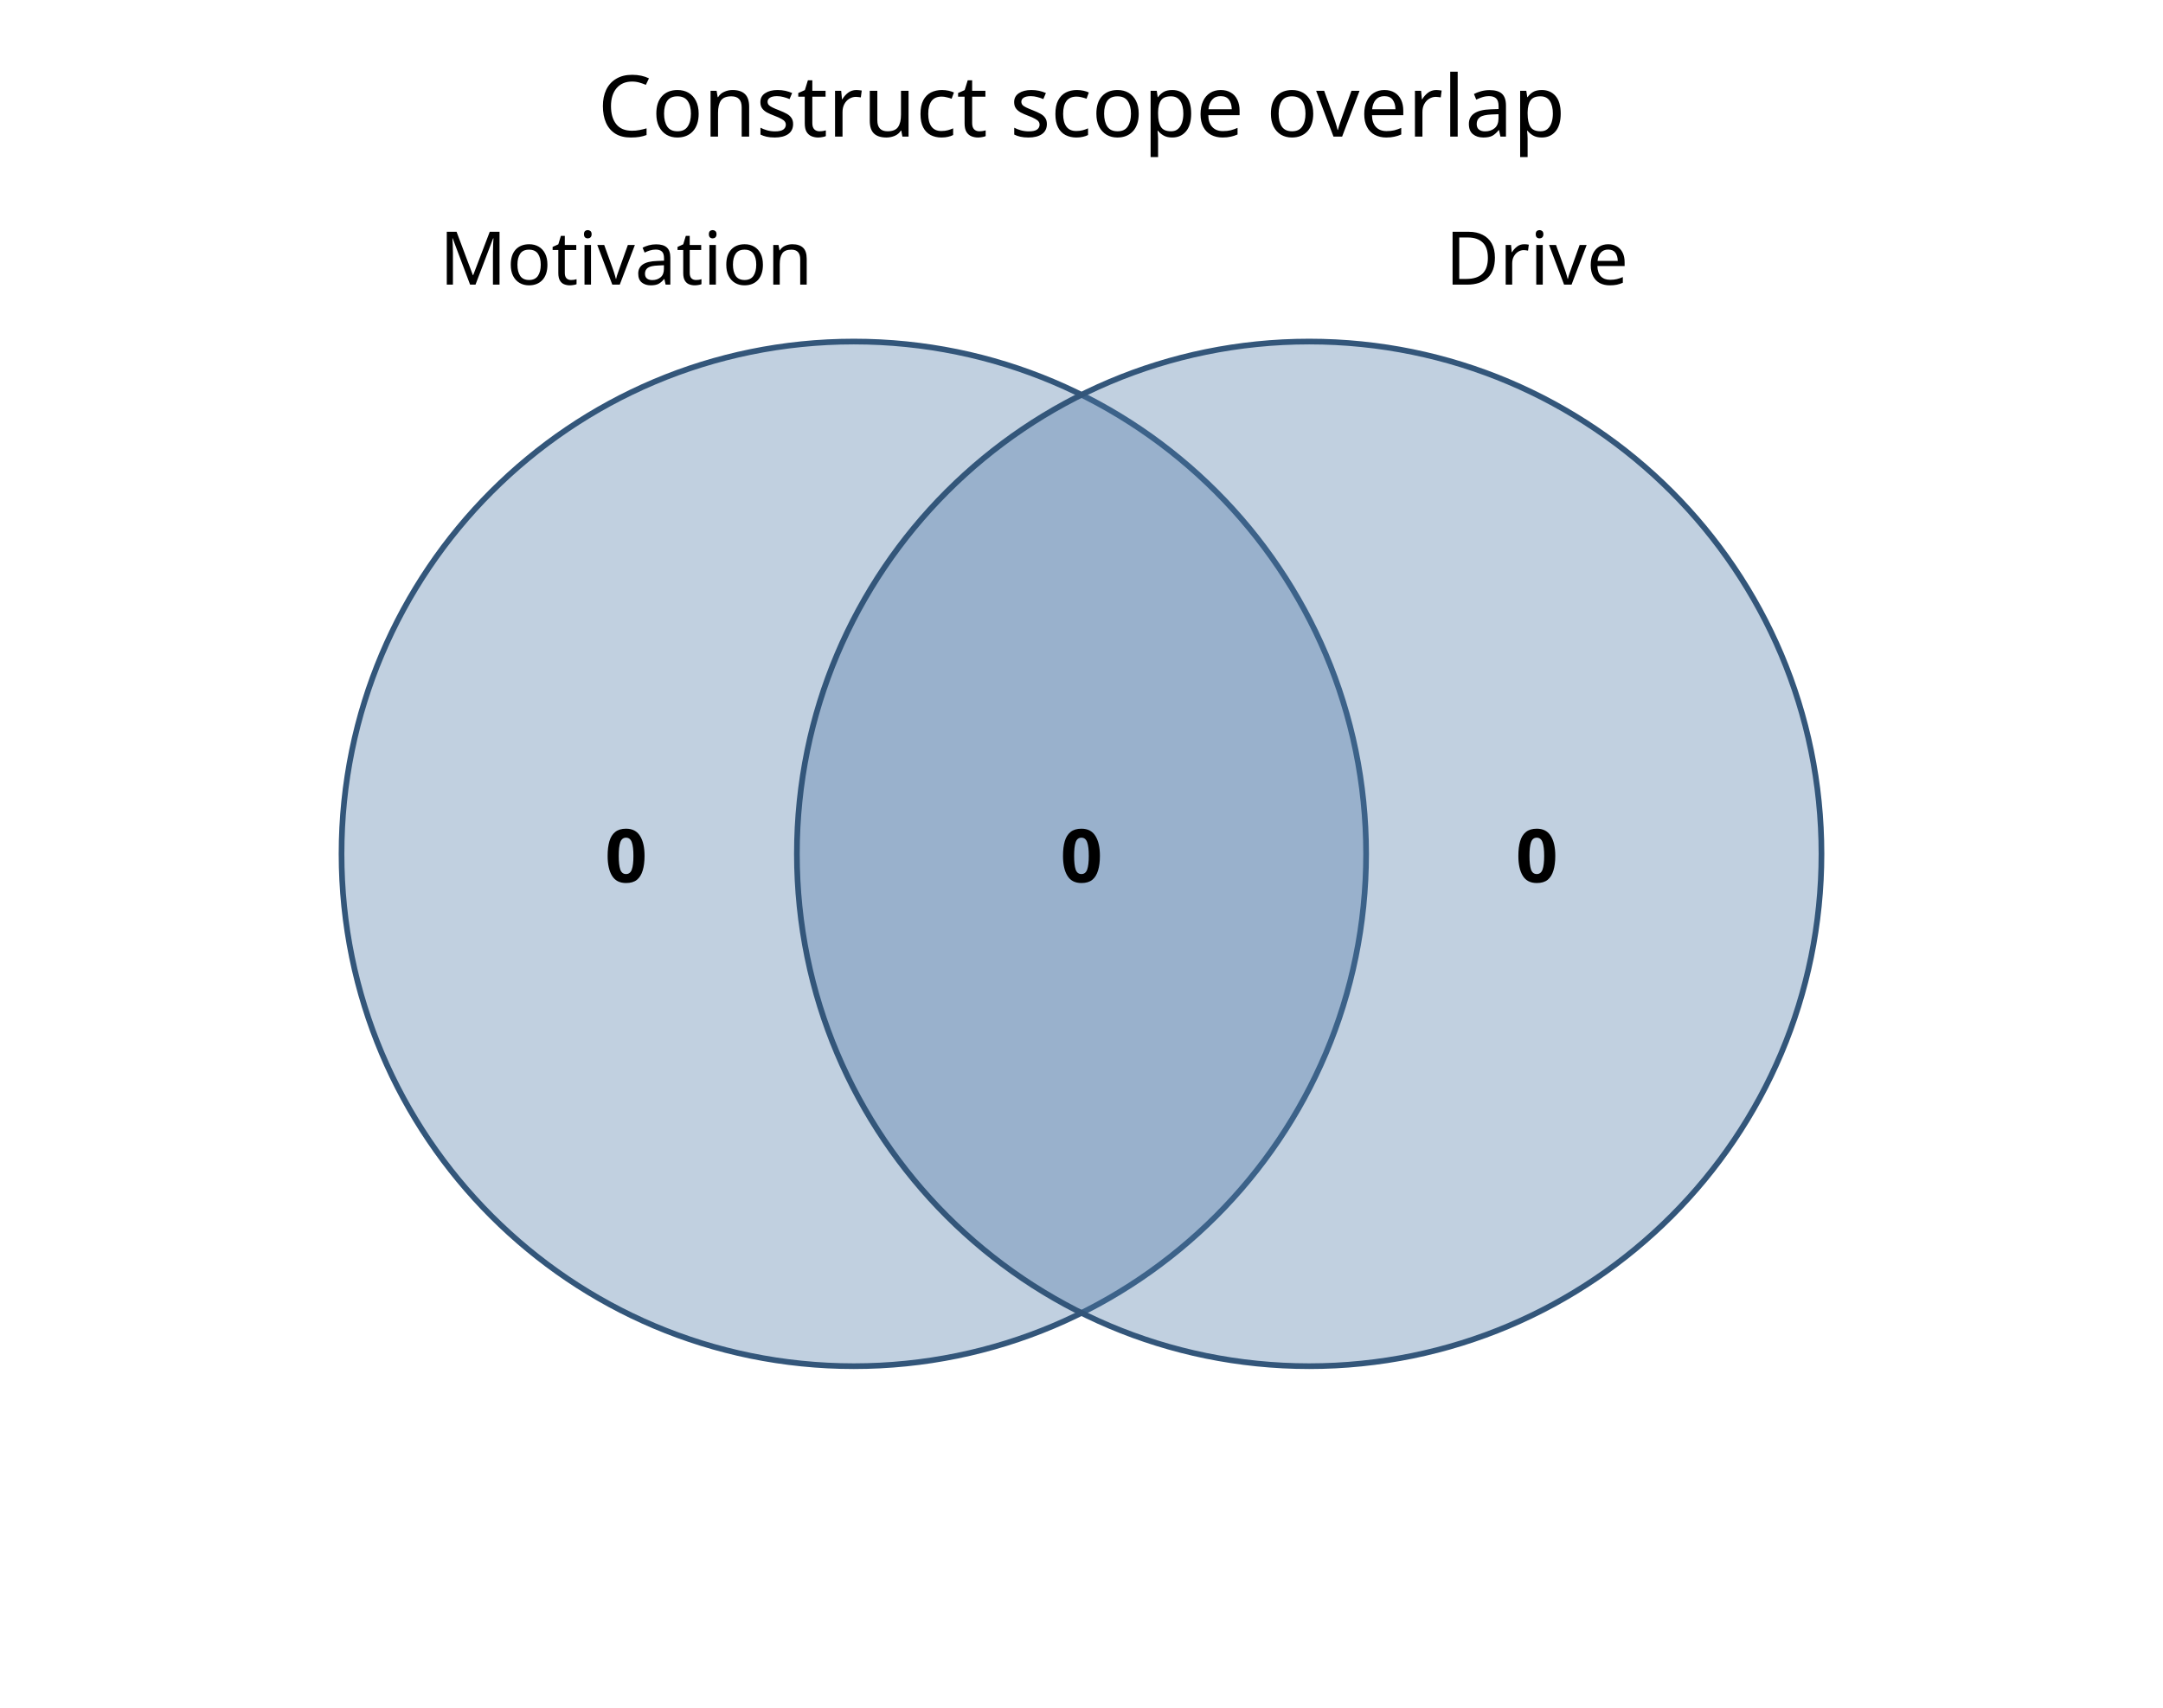
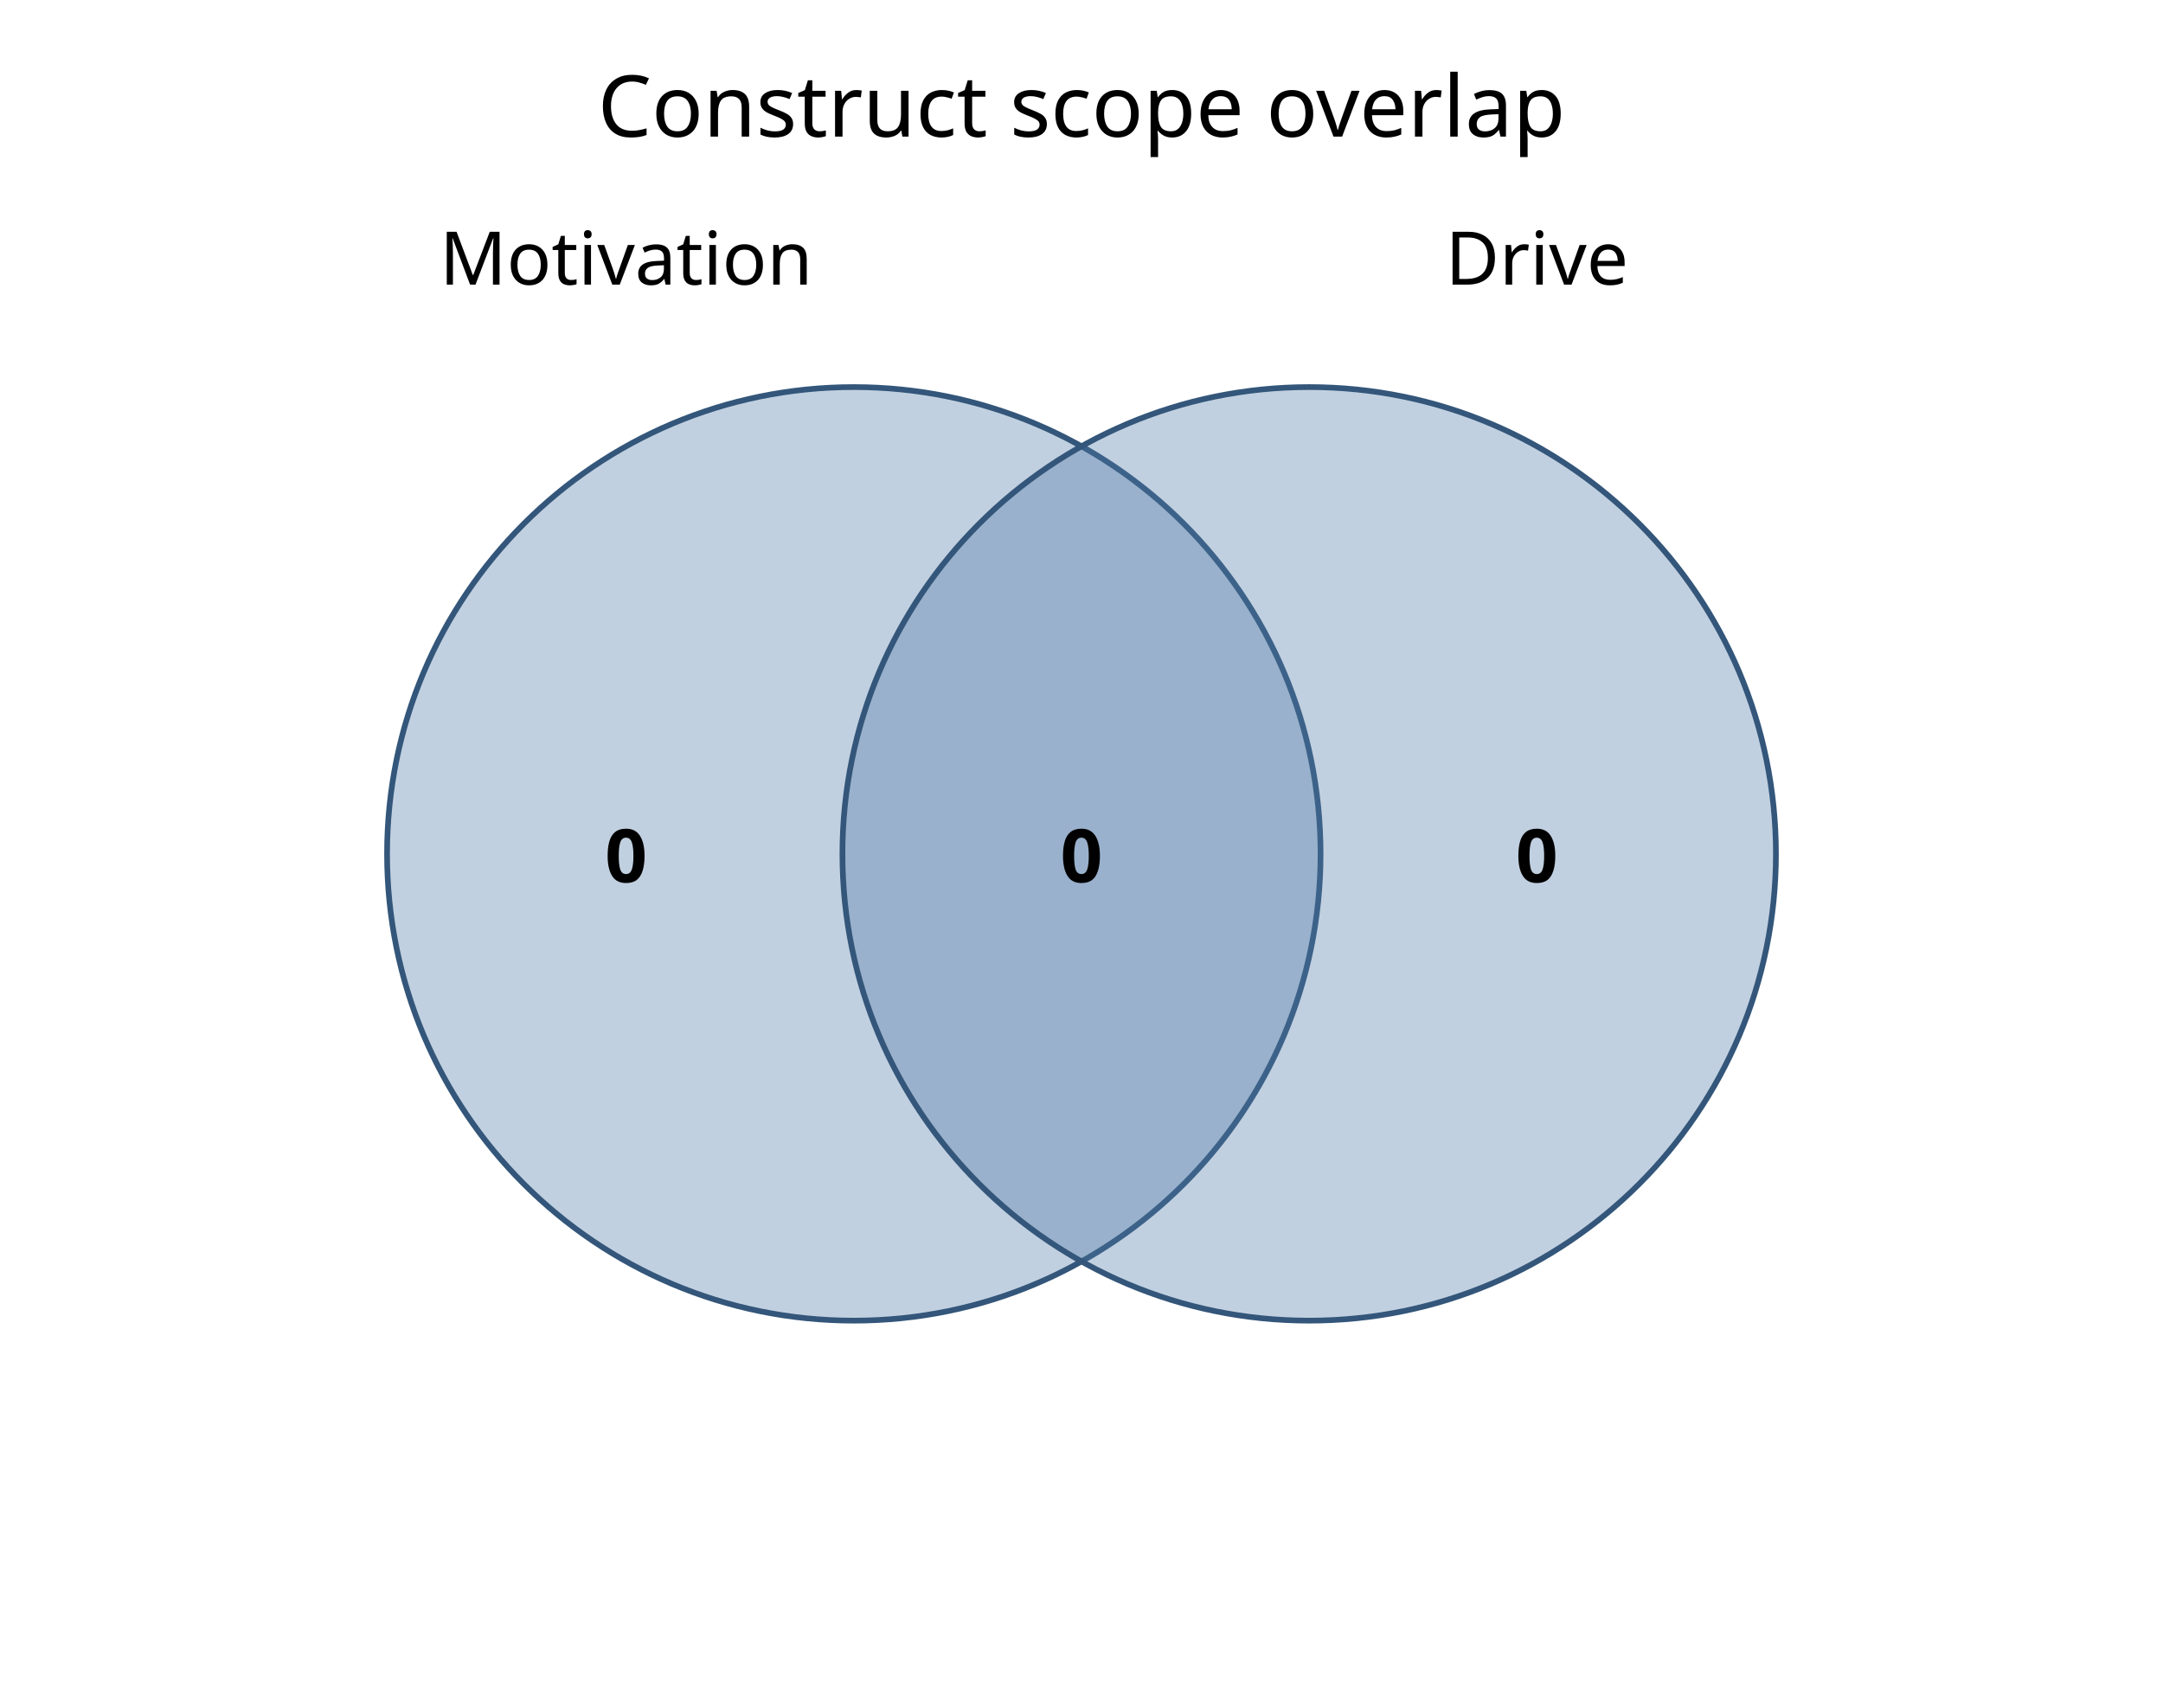
<svg xmlns="http://www.w3.org/2000/svg" viewBox="0 0 380 300" font-family="sans-serif" font-size="13">
  <text x="190" y="24" text-anchor="middle" font-size="15">Construct scope overlap</text>
-   <circle cx="150" cy="150" r="90" fill="#4e79a7" fill-opacity="0.35" stroke="#33567a" />
-   <circle cx="230" cy="150" r="90" fill="#4e79a7" fill-opacity="0.35" stroke="#33567a" />
+   <circle cx="150" cy="150" r="82" fill="#4e79a7" fill-opacity="0.35" stroke="#33567a" />
+   <circle cx="230" cy="150" r="82" fill="#4e79a7" fill-opacity="0.35" stroke="#33567a" />
  <text x="110" y="50" text-anchor="middle">Motivation</text>
  <text x="270" y="50" text-anchor="middle">Drive</text>
  <text x="110" y="155" text-anchor="middle" font-weight="bold">0</text>
  <text x="190" y="155" text-anchor="middle" font-weight="bold">0</text>
  <text x="270" y="155" text-anchor="middle" font-weight="bold">0</text>
</svg>
